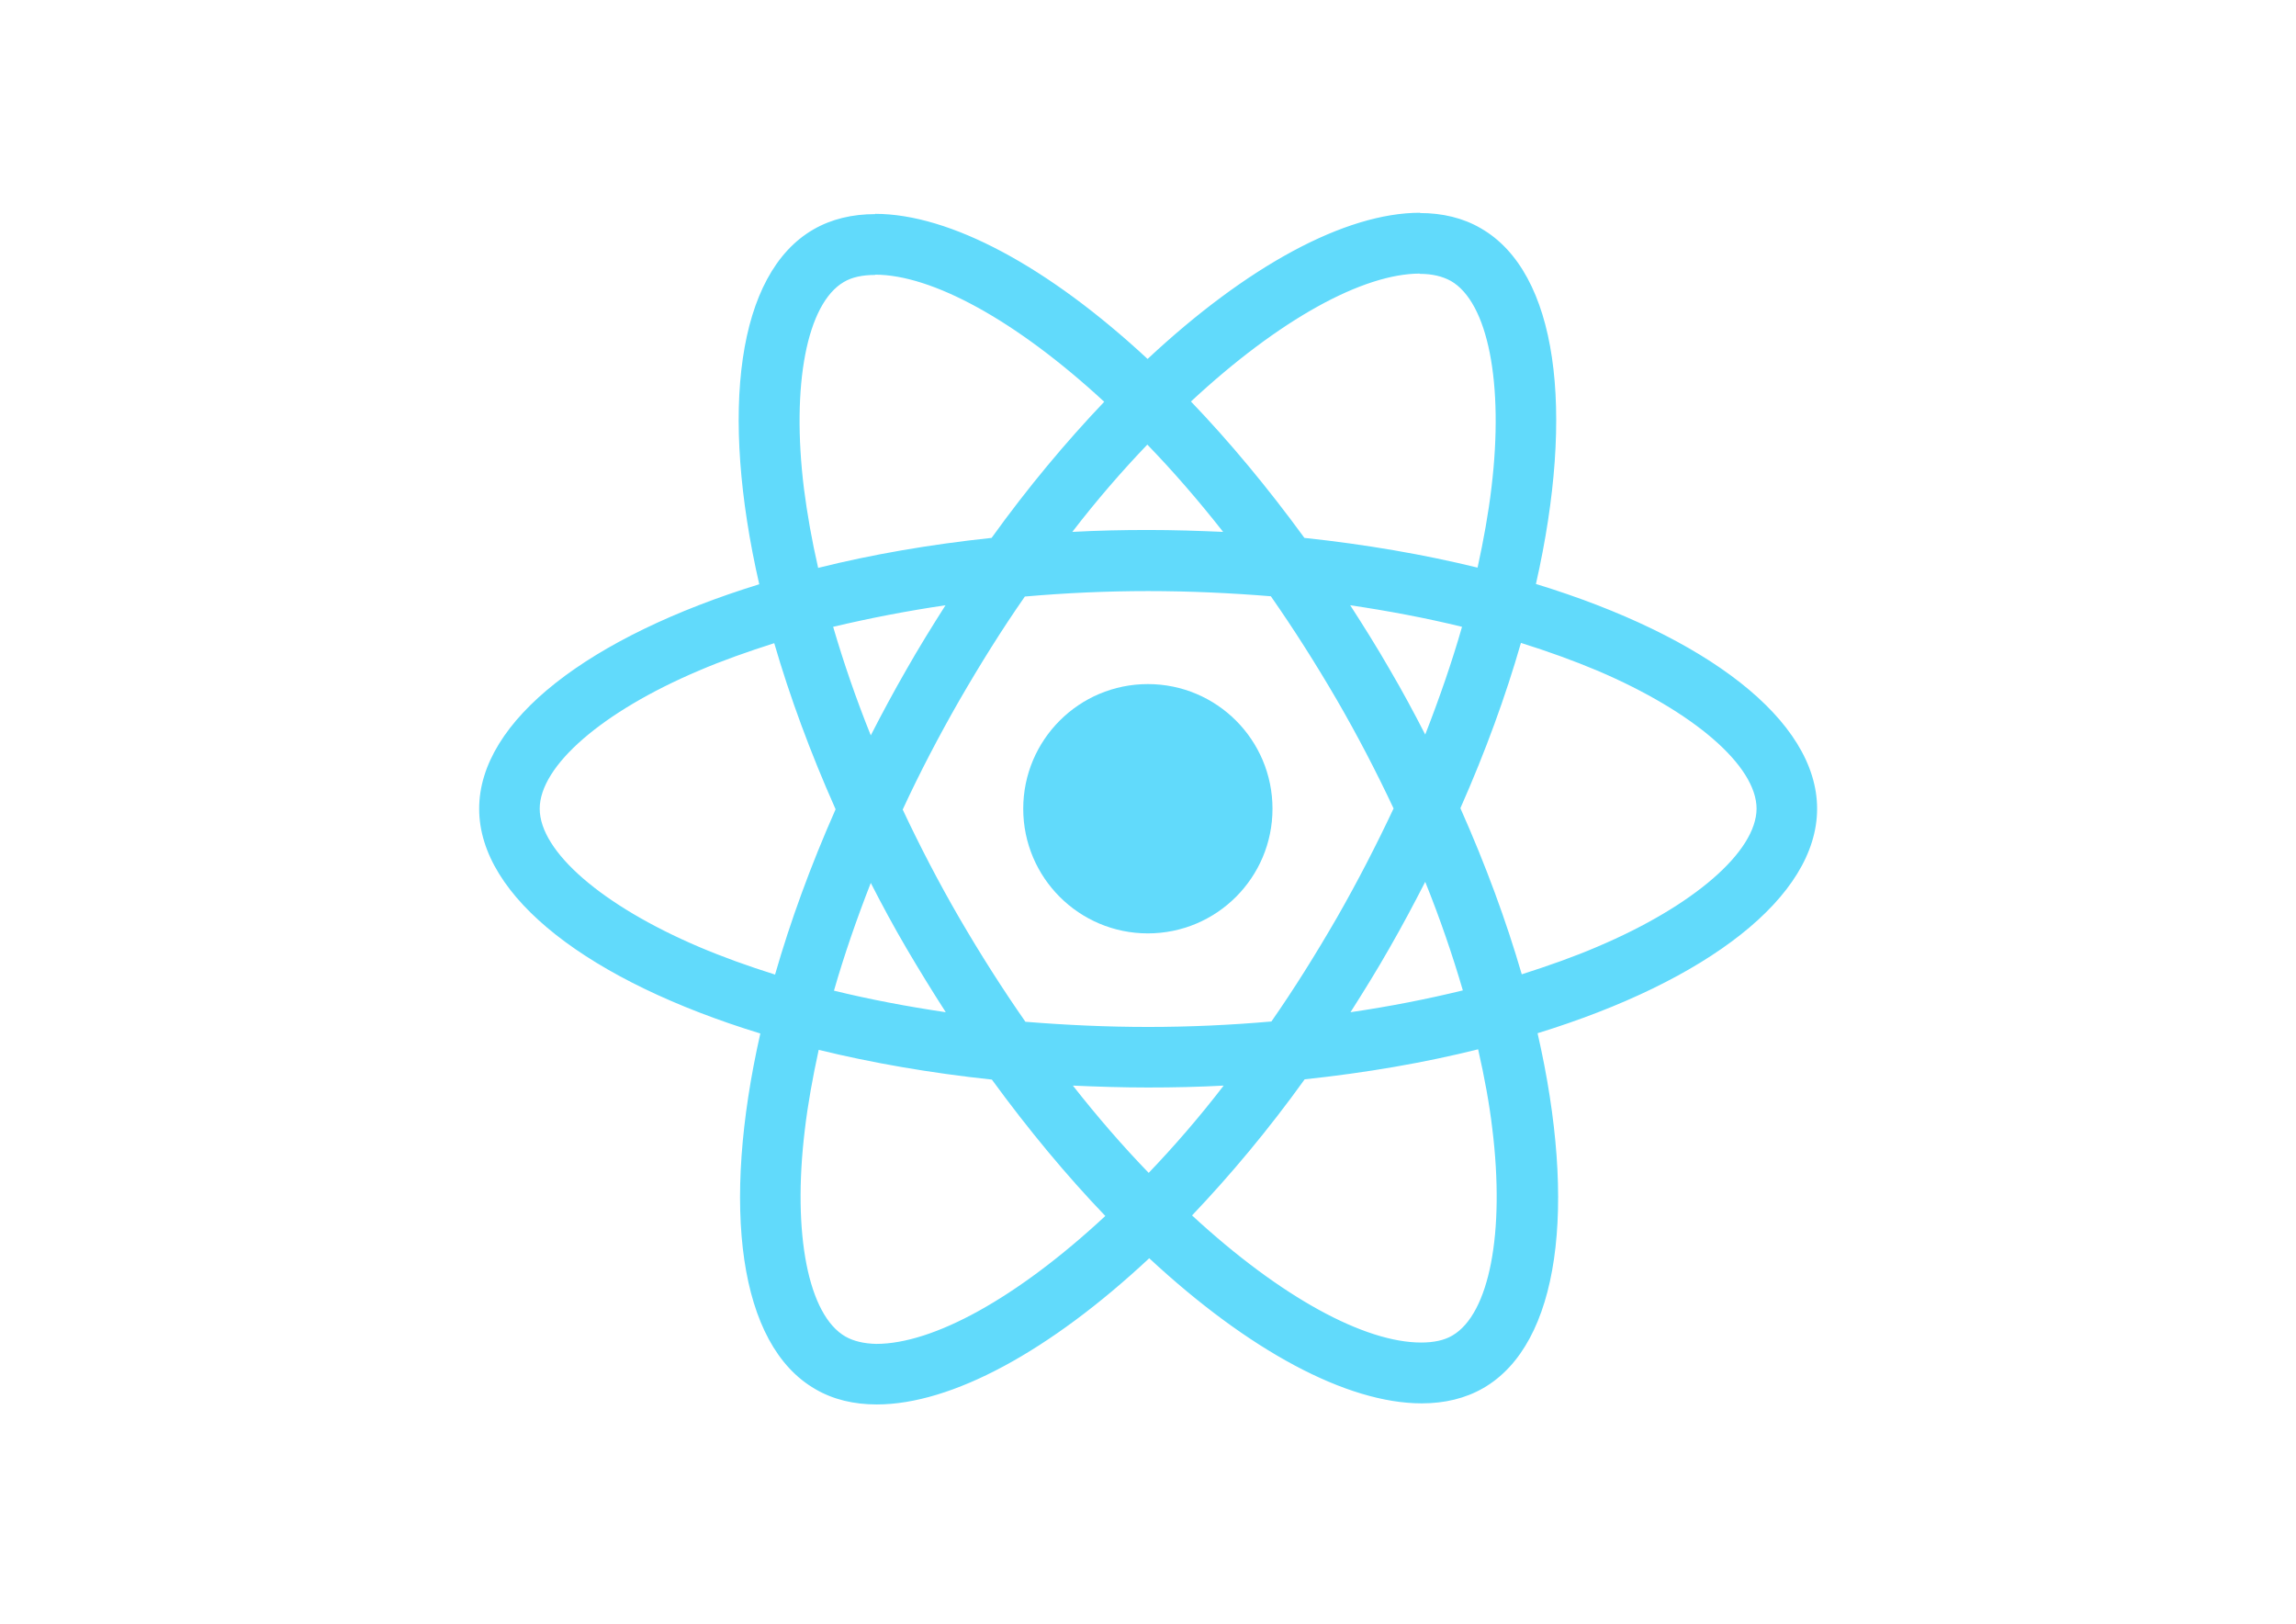
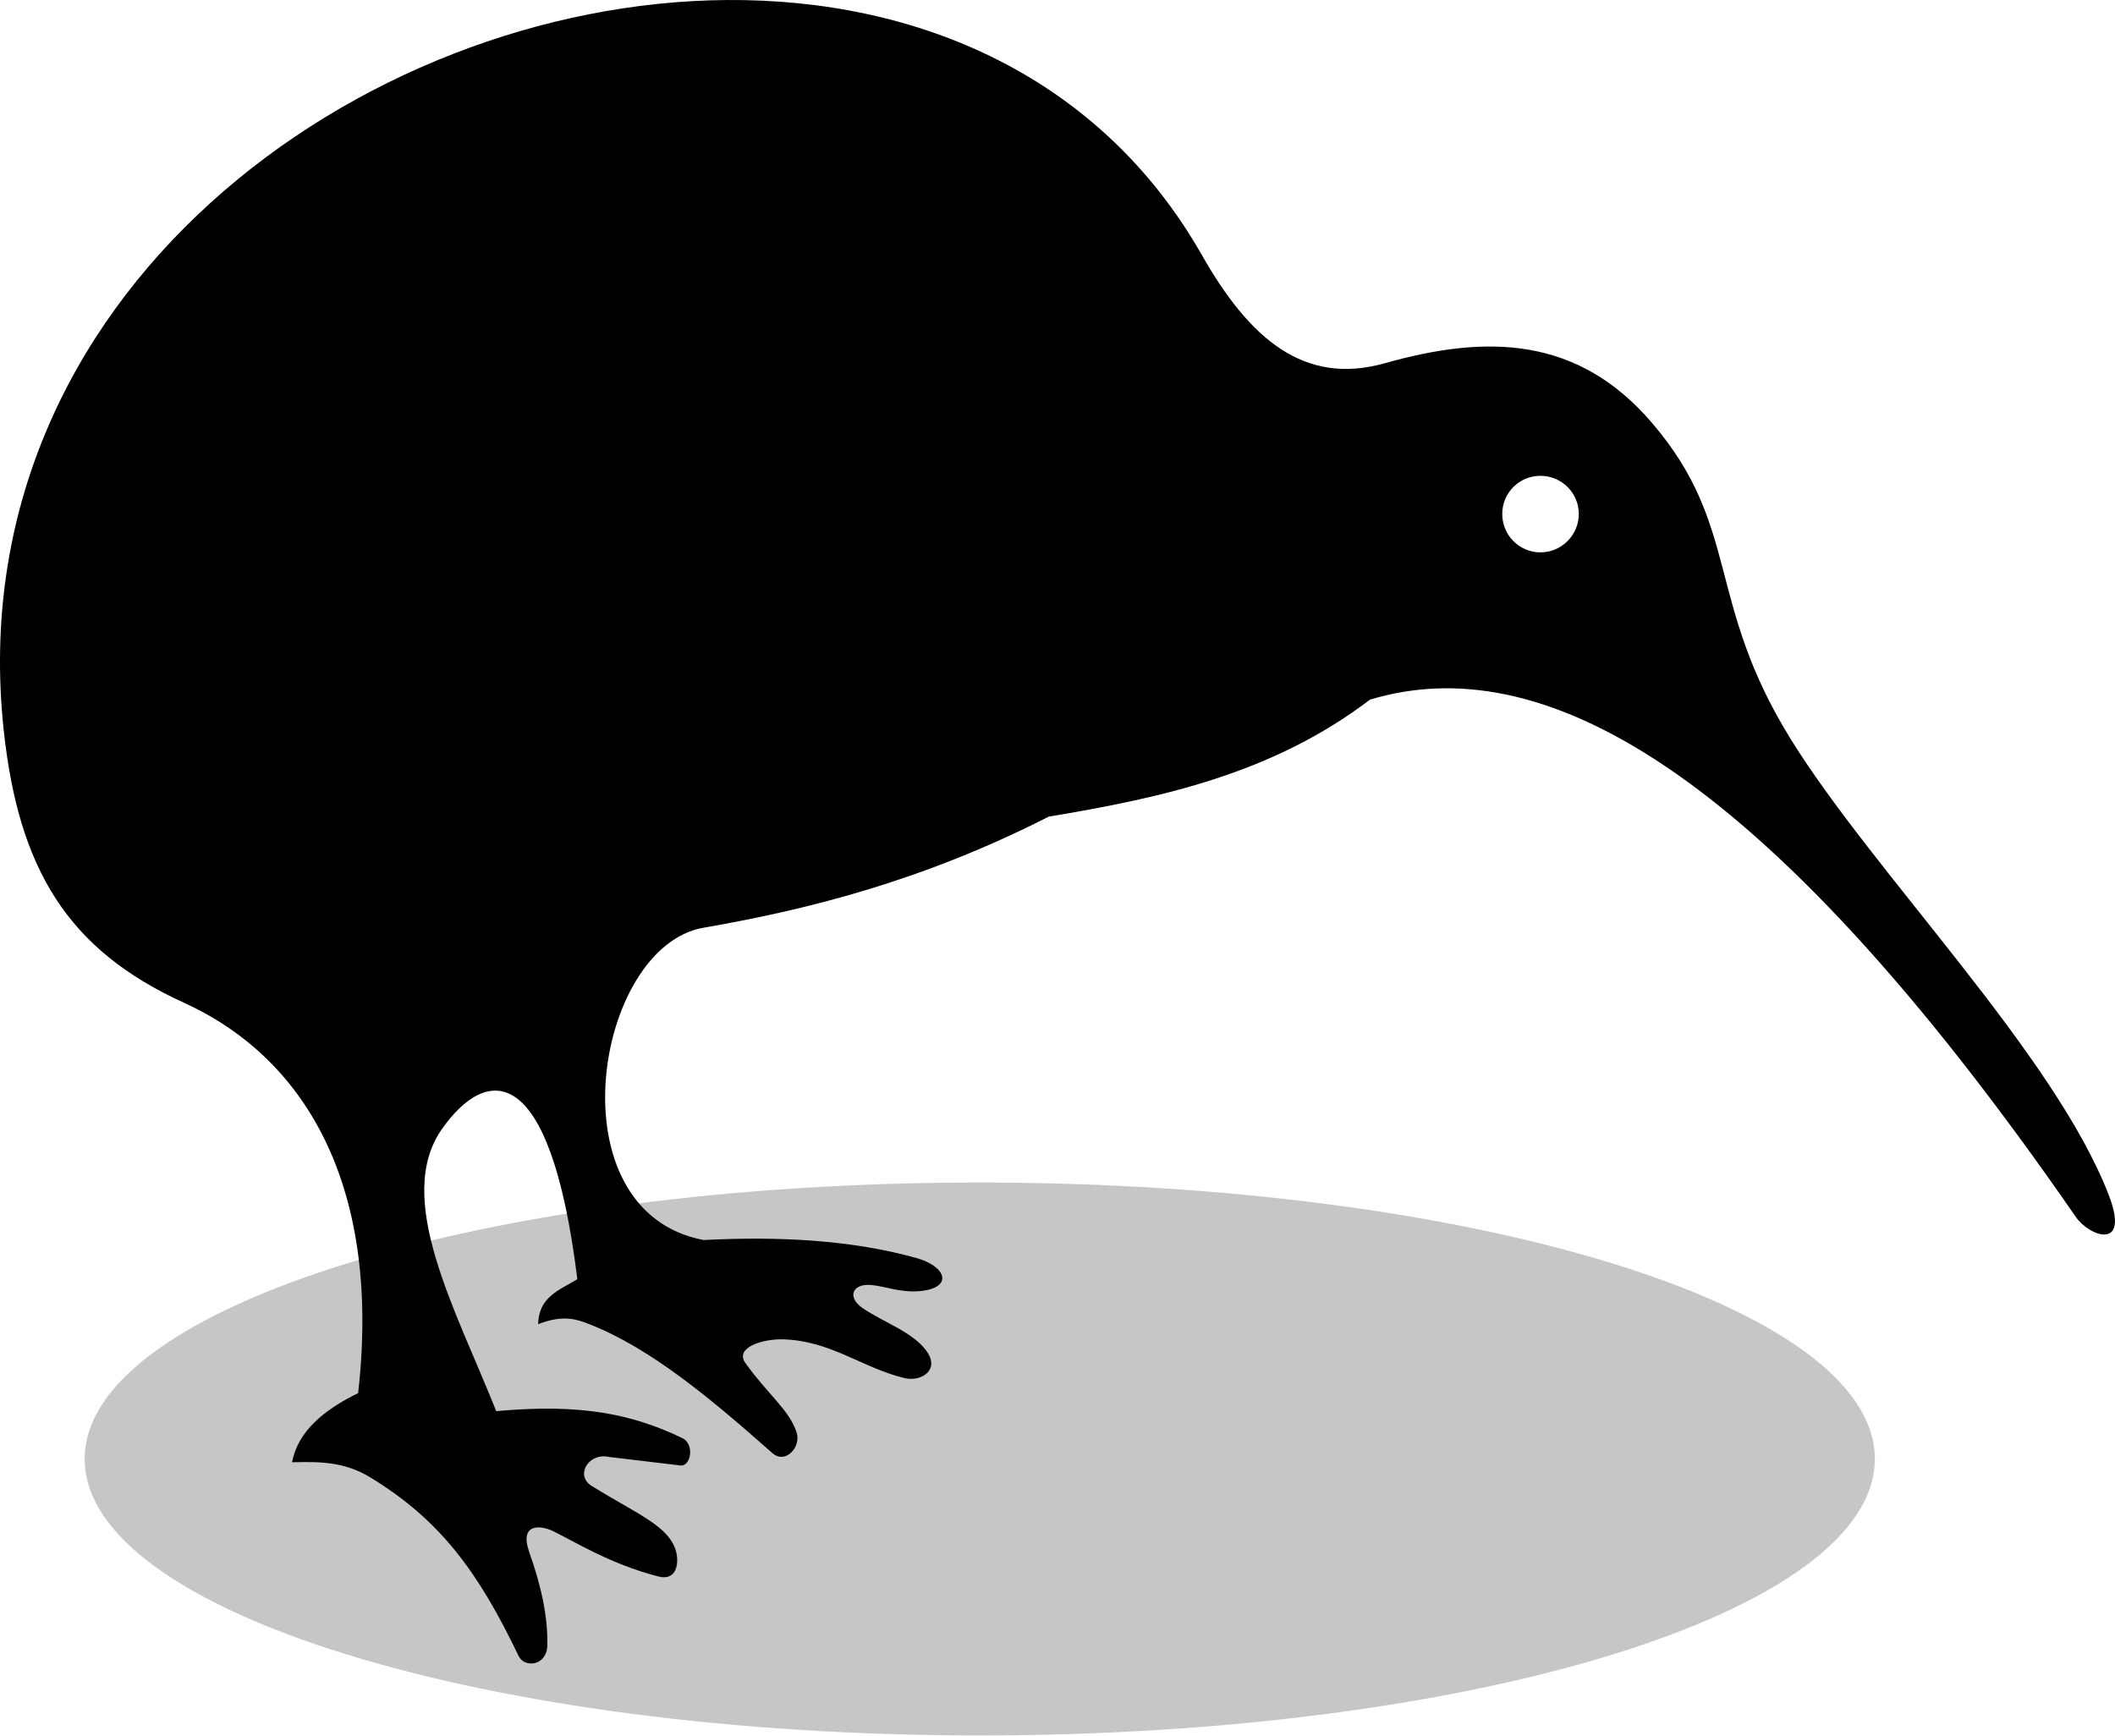
- <svg xmlns="http://www.w3.org/2000/svg" viewBox="0 0 841.9 595.3">
-   <g fill="#61DAFB">
-     <path d="M666.3 296.5c0-32.5-40.7-63.3-103.1-82.4 14.4-63.6 8-114.2-20.2-130.4-6.5-3.8-14.1-5.6-22.4-5.6v22.3c4.6 0 8.3.9 11.4 2.6 13.6 7.8 19.5 37.5 14.9 75.7-1.1 9.4-2.9 19.3-5.1 29.4-19.6-4.8-41-8.5-63.5-10.9-13.5-18.5-27.5-35.3-41.6-50 32.6-30.3 63.2-46.9 84-46.9V78c-27.5 0-63.5 19.6-99.9 53.6-36.4-33.8-72.4-53.2-99.9-53.2v22.3c20.7 0 51.4 16.5 84 46.6-14 14.7-28 31.4-41.3 49.9-22.6 2.4-44 6.1-63.6 11-2.3-10-4-19.7-5.2-29-4.7-38.2 1.1-67.9 14.6-75.8 3-1.8 6.9-2.6 11.5-2.6V78.5c-8.4 0-16 1.8-22.6 5.6-28.1 16.2-34.4 66.7-19.9 130.1-62.2 19.2-102.7 49.9-102.7 82.3 0 32.5 40.7 63.3 103.1 82.4-14.4 63.6-8 114.2 20.2 130.4 6.5 3.8 14.1 5.6 22.5 5.6 27.5 0 63.5-19.6 99.9-53.6 36.4 33.8 72.4 53.2 99.9 53.2 8.4 0 16-1.8 22.6-5.6 28.1-16.2 34.4-66.7 19.9-130.1 62-19.1 102.5-49.9 102.5-82.3zm-130.2-66.7c-3.7 12.9-8.3 26.2-13.5 39.5-4.1-8-8.4-16-13.1-24-4.6-8-9.5-15.8-14.4-23.4 14.2 2.1 27.9 4.7 41 7.9zm-45.8 106.5c-7.8 13.5-15.8 26.3-24.1 38.2-14.9 1.3-30 2-45.2 2-15.1 0-30.2-.7-45-1.9-8.3-11.9-16.4-24.6-24.2-38-7.6-13.1-14.5-26.4-20.8-39.8 6.2-13.4 13.2-26.8 20.7-39.9 7.8-13.5 15.8-26.3 24.1-38.2 14.9-1.3 30-2 45.2-2 15.1 0 30.2.7 45 1.9 8.3 11.9 16.4 24.6 24.2 38 7.6 13.1 14.5 26.4 20.8 39.8-6.3 13.4-13.2 26.8-20.7 39.9zm32.3-13c5.4 13.4 10 26.8 13.8 39.8-13.1 3.2-26.9 5.9-41.2 8 4.9-7.7 9.8-15.6 14.4-23.7 4.6-8 8.9-16.1 13-24.1zM421.2 430c-9.3-9.6-18.6-20.3-27.8-32 9 .4 18.2.7 27.5.7 9.4 0 18.7-.2 27.8-.7-9 11.7-18.3 22.4-27.5 32zm-74.4-58.9c-14.2-2.1-27.9-4.7-41-7.9 3.7-12.9 8.3-26.2 13.5-39.5 4.1 8 8.4 16 13.1 24 4.7 8 9.5 15.8 14.4 23.4zM420.7 163c9.3 9.6 18.6 20.3 27.8 32-9-.4-18.2-.7-27.5-.7-9.4 0-18.7.2-27.8.7 9-11.7 18.3-22.4 27.5-32zm-74 58.9c-4.9 7.7-9.8 15.6-14.4 23.7-4.6 8-8.9 16-13 24-5.4-13.4-10-26.8-13.8-39.8 13.1-3.1 26.9-5.8 41.2-7.9zm-90.5 125.2c-35.4-15.1-58.3-34.9-58.3-50.6 0-15.7 22.9-35.6 58.3-50.6 8.6-3.7 18-7 27.7-10.1 5.7 19.6 13.2 40 22.5 60.9-9.2 20.8-16.6 41.1-22.2 60.6-9.9-3.1-19.3-6.5-28-10.2zM310 490c-13.6-7.8-19.5-37.5-14.9-75.7 1.1-9.4 2.9-19.3 5.1-29.4 19.6 4.8 41 8.5 63.5 10.9 13.5 18.5 27.5 35.3 41.6 50-32.6 30.3-63.2 46.9-84 46.9-4.5-.1-8.3-1-11.3-2.7zm237.2-76.2c4.7 38.2-1.1 67.9-14.6 75.8-3 1.8-6.9 2.6-11.5 2.6-20.7 0-51.4-16.5-84-46.6 14-14.7 28-31.4 41.3-49.9 22.6-2.4 44-6.1 63.6-11 2.3 10.1 4.1 19.8 5.2 29.1zm38.5-66.7c-8.6 3.7-18 7-27.7 10.1-5.7-19.6-13.2-40-22.5-60.9 9.2-20.8 16.6-41.1 22.2-60.6 9.9 3.1 19.3 6.5 28.1 10.2 35.4 15.1 58.3 34.9 58.3 50.6-.1 15.7-23 35.6-58.4 50.6zM320.8 78.4z" />
-     <circle cx="420.9" cy="296.5" r="45.7" />
-     <path d="M520.5 78.1z" />
-   </g>
+ <svg xmlns="http://www.w3.org/2000/svg" version="1.1" id="Layer_1" x="0px" y="0px" width="612px" height="502.174px" viewBox="0 65.326 612 502.174" enable-background="new 0 65.326 612 502.174" xml:space="preserve">
+   <ellipse fill="#C6C6C6" cx="283.5" cy="487.5" rx="259" ry="80" />
+   <path id="bird" d="M210.333,65.331C104.367,66.105-12.349,150.637,1.056,276.449c4.303,40.393,18.533,63.704,52.171,79.03  c36.307,16.544,57.022,54.556,50.406,112.954c-9.935,4.88-17.405,11.031-19.132,20.015c7.531-0.17,14.943-0.312,22.59,4.341  c20.333,12.375,31.296,27.363,42.979,51.72c1.714,3.572,8.192,2.849,8.312-3.078c0.17-8.467-1.856-17.454-5.226-26.933  c-2.955-8.313,3.059-7.985,6.917-6.106c6.399,3.115,16.334,9.43,30.39,13.098c5.392,1.407,5.995-3.877,5.224-6.991  c-1.864-7.522-11.009-10.862-24.519-19.229c-4.82-2.984-0.927-9.736,5.168-8.351l20.234,2.415c3.359,0.763,4.555-6.114,0.882-7.875  c-14.198-6.804-28.897-10.098-53.864-7.799c-11.617-29.265-29.811-61.617-15.674-81.681c12.639-17.938,31.216-20.74,39.147,43.489  c-5.002,3.107-11.215,5.031-11.332,13.024c7.201-2.845,11.207-1.399,14.791,0c17.912,6.998,35.462,21.826,52.982,37.309  c3.739,3.303,8.413-1.718,6.991-6.034c-2.138-6.494-8.053-10.659-14.791-20.016c-3.239-4.495,5.03-7.045,10.886-6.876  c13.849,0.396,22.886,8.268,35.177,11.218c4.483,1.076,9.741-1.964,6.917-6.917c-3.472-6.085-13.015-9.124-19.18-13.413  c-4.357-3.029-3.025-7.132,2.697-6.602c3.905,0.361,8.478,2.271,13.908,1.767c9.946-0.925,7.717-7.169-0.883-9.566  c-19.036-5.304-39.891-6.311-61.665-5.225c-43.837-8.358-31.554-84.887,0-90.363c29.571-5.132,62.966-13.339,99.928-32.156  c32.668-5.429,64.835-12.446,92.939-33.85c48.106-14.469,111.903,16.113,204.241,149.695c3.926,5.681,15.819,9.94,9.524-6.351  c-15.893-41.125-68.176-93.328-92.13-132.085c-24.581-39.774-14.34-61.243-39.957-91.247  c-21.326-24.978-47.502-25.803-77.339-17.365c-23.461,6.634-39.234-7.117-52.98-31.273C318.42,87.525,265.838,64.927,210.333,65.331  z M445.731,203.01c6.12,0,11.112,4.919,11.112,11.038c0,6.119-4.994,11.111-11.112,11.111s-11.038-4.994-11.038-11.111  C434.693,207.929,439.613,203.01,445.731,203.01z" />
</svg>
